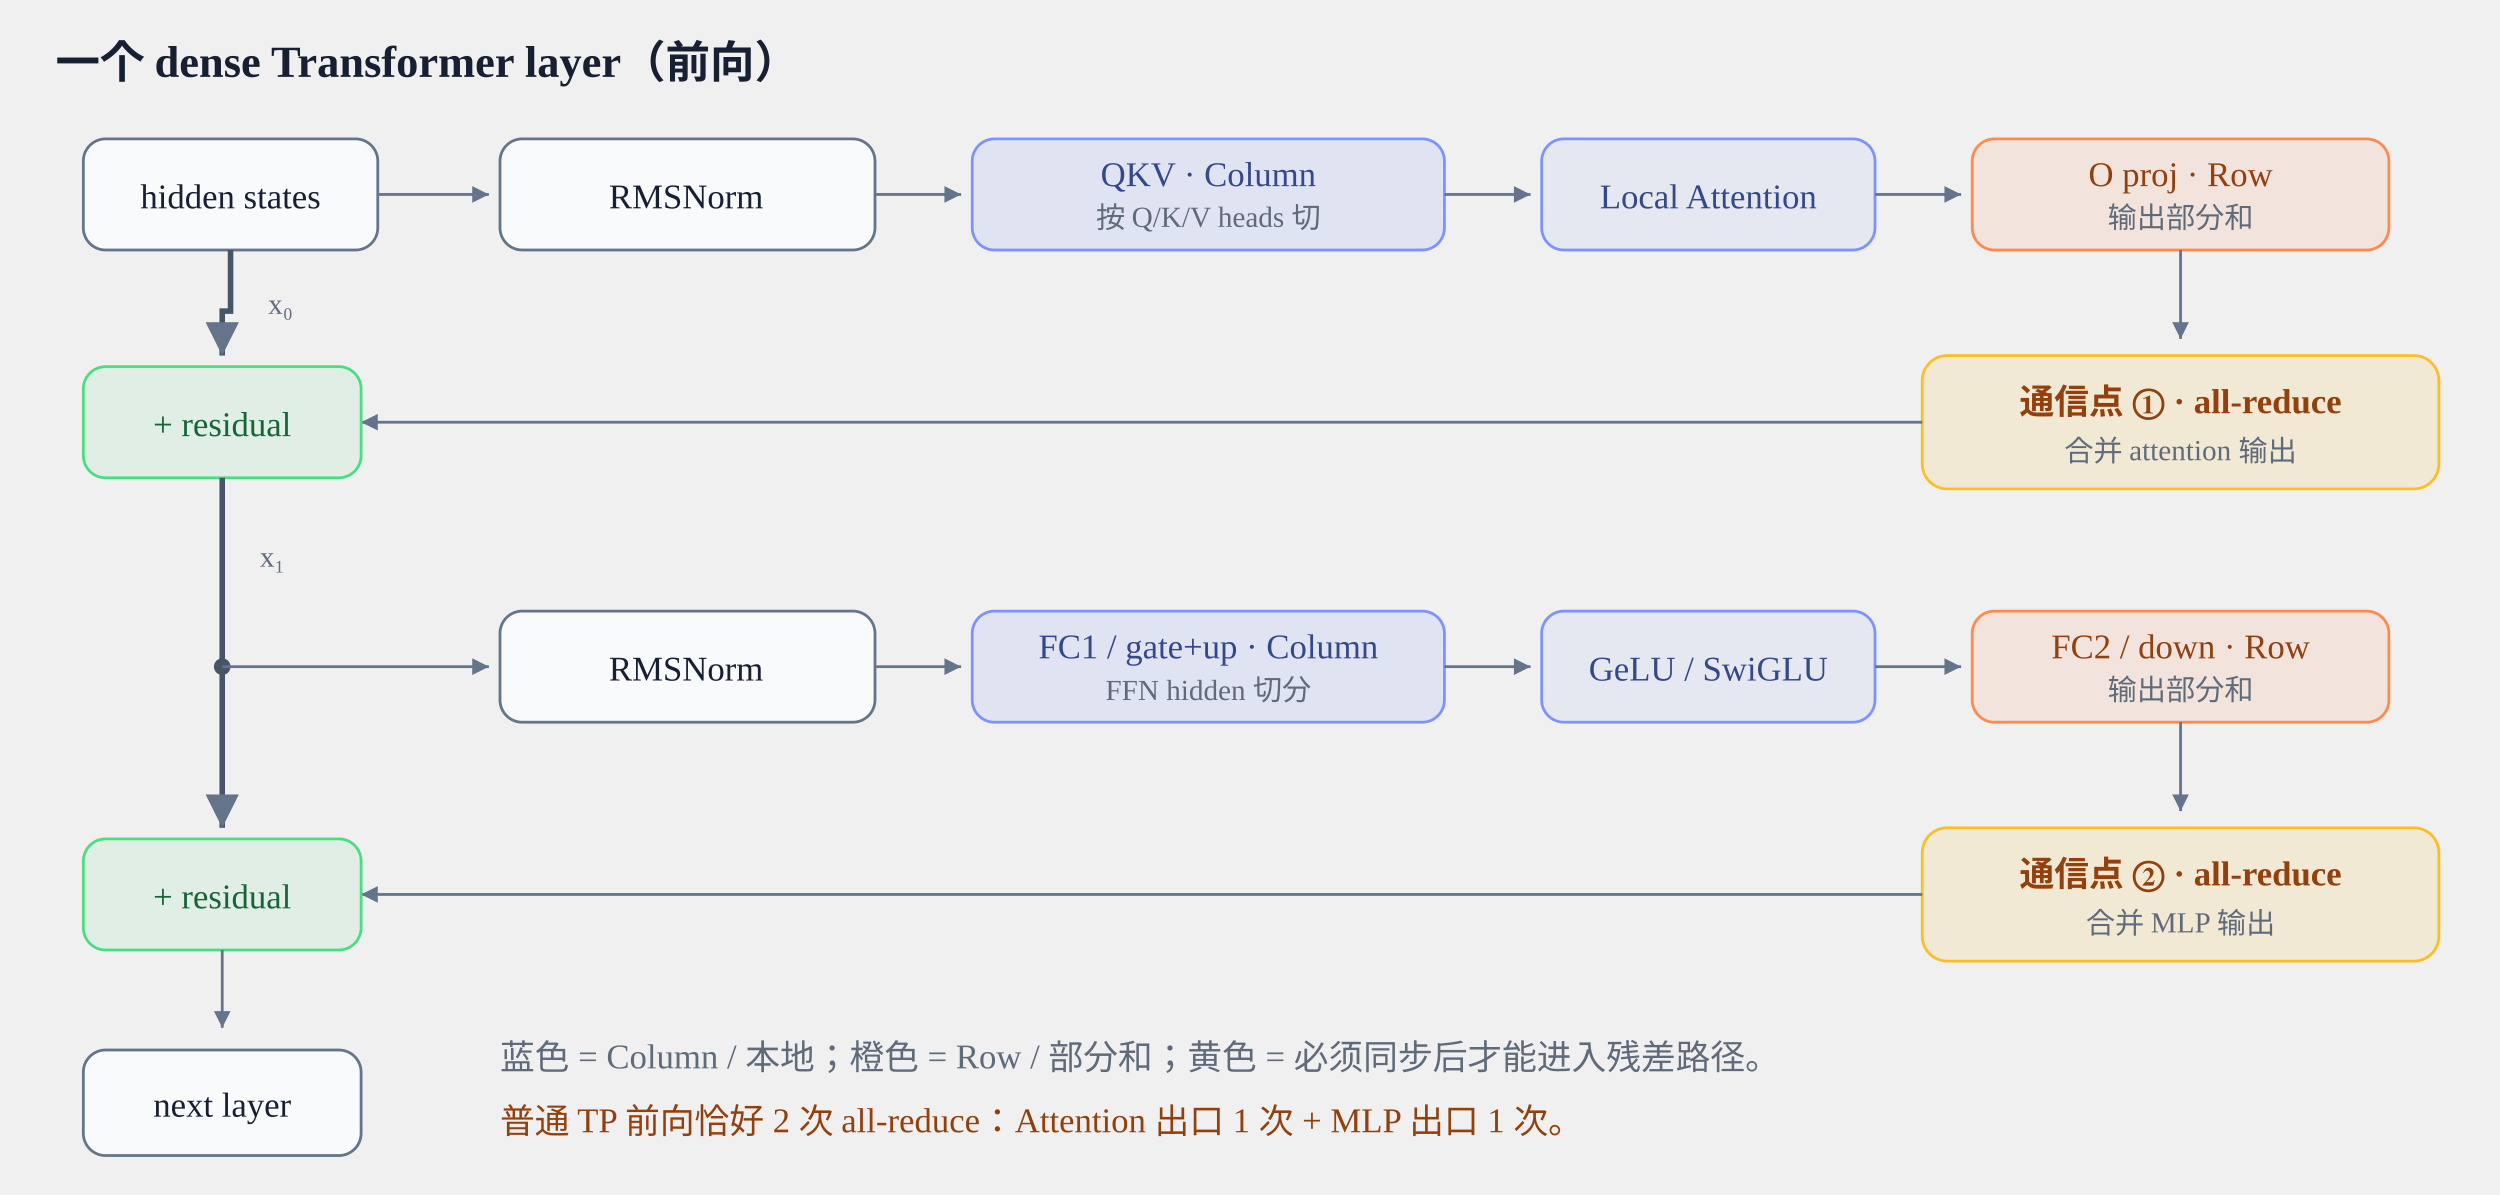
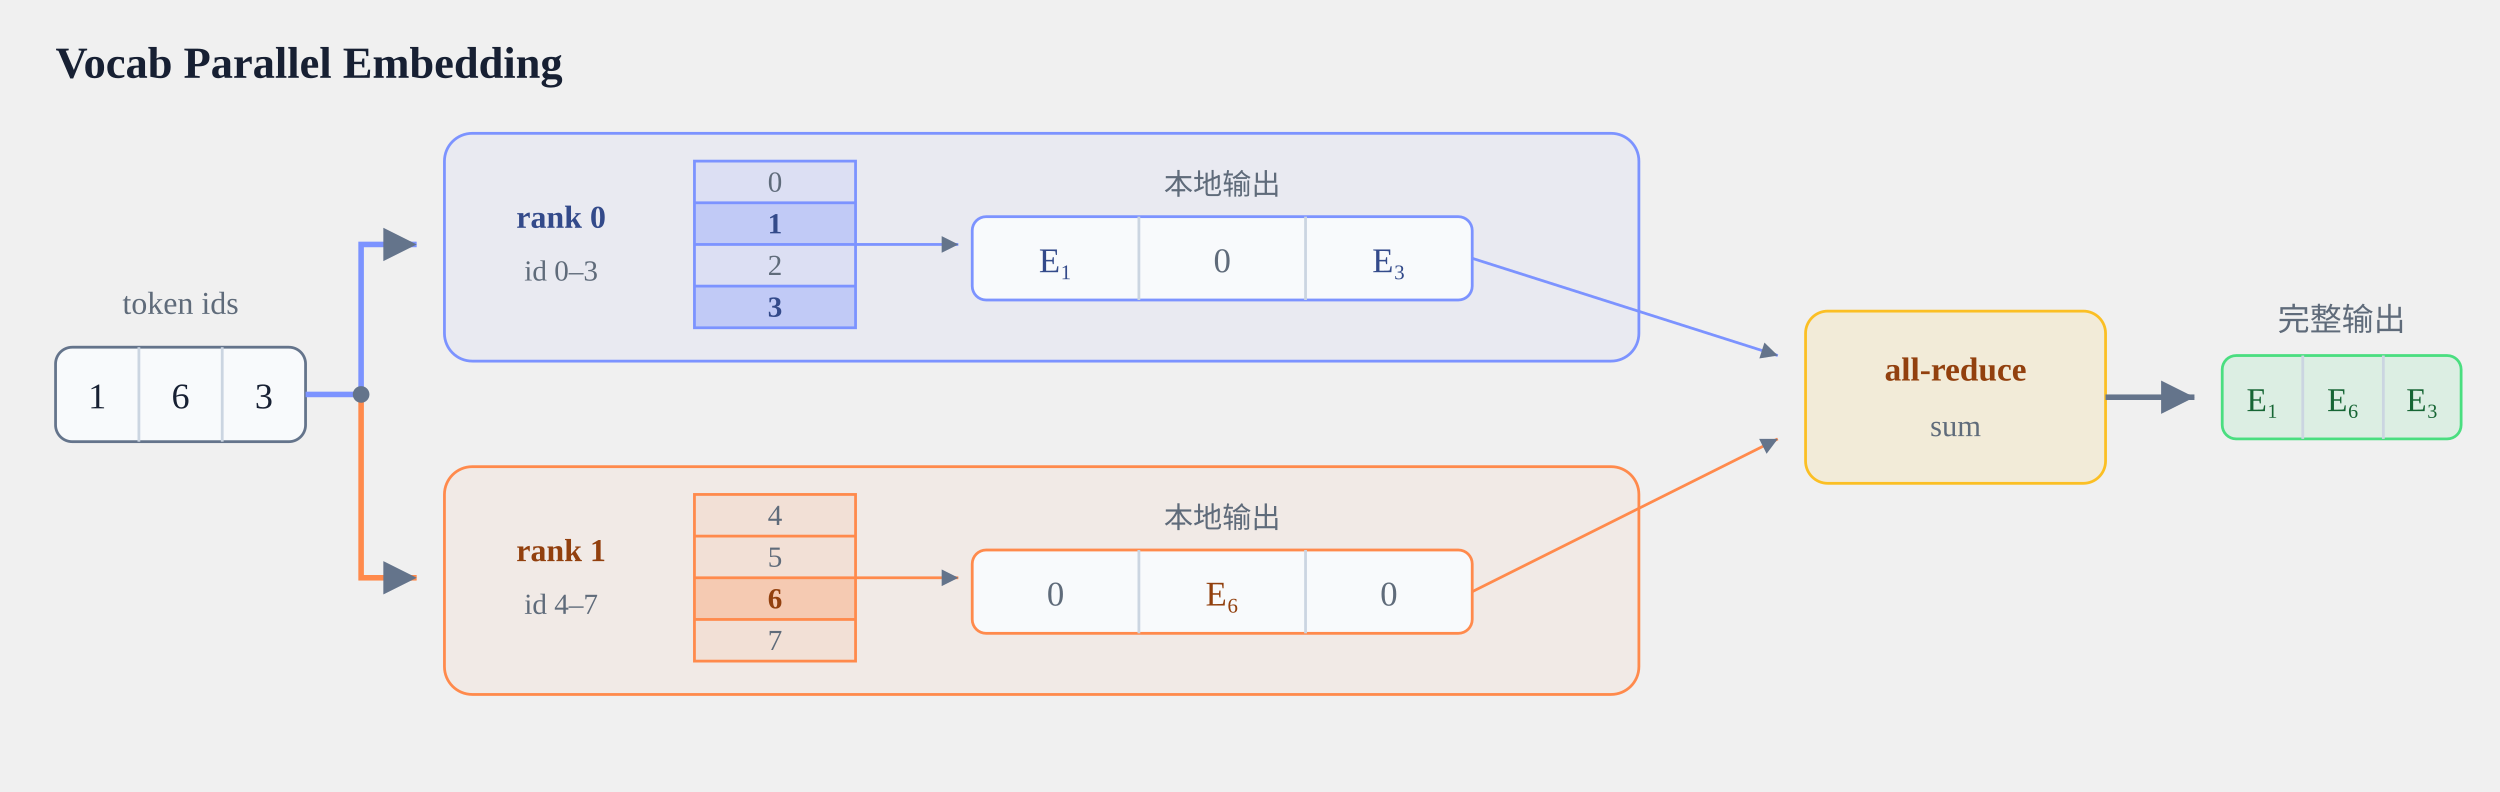
- <svg xmlns="http://www.w3.org/2000/svg" viewBox="0 0 900 430" role="img" aria-label="Transformer layer 的 TP 切分与通信位置">
+ <svg xmlns="http://www.w3.org/2000/svg" viewBox="0 0 900 285" role="img" aria-label="两个 TP rank 分别查询自己的词表行，补零后通过 all-reduce 合并 embedding">
  <style>
  /* The book treats diagrams as daylight-mode figures in every site theme. */
  [fill="#fff"],[fill="#ffffff"],[fill="#eaeefb"],[fill="#d7dbe4"],[fill="#eaf0ff"],[fill="#e6ebff"]{fill:#172033}
  [fill="#9aa3b2"],[fill="#94a3b8"],[fill="#7c8499"]{fill:#5f6b7a}
  [fill="#cdd5ff"],[fill="#aab6ff"],[fill="#c7cff5"],[fill="#dbe4ff"],[fill="#8b95c9"]{fill:#334a8a}
-   [fill="#bbf7d0"],[fill="#86efac"],[fill="#daffe9"],[fill="#eafff2"],[fill="#eafff2"],[fill="#d8ffe6"]{fill:#166534}
+   [fill="#bbf7d0"],[fill="#86efac"],[fill="#daffe9"],[fill="#eafff2"],[fill="#d8ffe6"]{fill:#166534}
  [fill="#fde68a"],[fill="#fbbf24"],[fill="#fcd34d"],[fill="#ffd9a8"],[fill="#ffcfaa"],[fill="#ffcf8a"]{fill:#92400e}
-   [fill="#fca5a5"],[fill="#ffb0b0"]{fill:#991b1b}
-   [fill="#c4b5fd"],[fill="#d8b4fe"]{fill:#6b21a8}
-   [fill="#ffb380"],[fill="#ffd0ad"],[fill="#ffddc2"],[fill="#ff9c63"]{fill:#9a3412}
-   rect[fill="#161922"],rect[fill="#1c2030"],rect[fill="#12151d"],rect[fill="#101320"],rect[fill="#141824"],rect[fill="#11151f"],rect[fill="#13161f"],rect[fill="#242938"],rect[fill="#20243a"],circle[fill="#161922"]{fill:#f8fafc}
-   rect[fill="#293b91"],rect[fill="#3a56d4"],rect[fill="#17213b"],rect[fill="#26336b"],rect[fill="#18203a"],rect[fill="#1b2246"],rect[fill="#202a4c"],rect[fill="#1a2340"],rect[fill="#24377e"],rect[fill="#1b3650"]{fill:#e8edff}
-   rect[fill="#12351f"],rect[fill="#1f7a4d"],rect[fill="#14251d"],rect[fill="#10251a"],rect[fill="#173d31"],rect[fill="#1e6443"],rect[fill="#20352f"]{fill:#dcfce7}
-   rect[fill="#b9703f"],rect[fill="#251e18"],rect[fill="#402d21"],rect[fill="#8a5a2e"]{fill:#ffedd5}
-   rect[fill="#6f57bd"],rect[fill="#211c28"],rect[fill="#2d2450"]{fill:#f3e8ff}
-   rect[fill="#4b5563"],rect[fill="#42595a"]{fill:#e2e8f0}
-   rect[fill="rgba(255,255,255,0.03)"],rect[fill="rgba(255,255,255,.025)"],rect[fill="rgba(255,255,255,0.02)"]{fill:rgba(15,23,42,.04)}
-   stop[stop-color="#293b91"]{stop-color:#e0e7ff}
-   stop[stop-color="#1f6f66"]{stop-color:#d1fae5}
-   [stroke="#2f3650"],[stroke="#2a2f3e"],[stroke="#333a52"]{stroke:#cbd5e1}
+   rect[fill="#161922"],rect[fill="#1c2030"],rect[fill="#12151d"],rect[fill="#101320"],rect[fill="#141824"],rect[fill="#11151f"],rect[fill="#13161f"],rect[fill="#242938"],rect[fill="#20243a"]{fill:#f8fafc}
+   [stroke="#2f3650"],[stroke="#2a2f3e"],[stroke="#333a52"],[stroke="#313747"]{stroke:#cbd5e1}
</style>
  <defs>
-     <marker id="tarr" markerWidth="8" markerHeight="8" refX="6" refY="3" orient="auto">
+     <marker id="earr" markerWidth="8" markerHeight="8" refX="6" refY="3" orient="auto">
      <path d="M0,0 L6,3 L0,6 Z" fill="#64748b" />
    </marker>
  </defs>
-   <text x="20" y="28" fill="#eaeefb" font-size="16" font-weight="700">一个 dense Transformer layer（前向）</text>
-   <g text-anchor="middle">
-     <rect x="30" y="50" width="106" height="40" rx="8" fill="#1c2030" stroke="#64748b" />
-     <text x="83" y="75" fill="#fff" font-size="12.5">hidden states</text>
-     <path d="M83 90V112H80V128" fill="none" stroke="#475569" stroke-width="2" marker-end="url(#tarr)" />
-     <text x="101" y="113" fill="#5f6b7a" font-size="10.5">x₀</text>
-     <rect x="180" y="50" width="135" height="40" rx="8" fill="#1c2030" stroke="#64748b" />
-     <text x="247" y="75" fill="#d7dbe4" font-size="12.5">RMSNorm</text>
-     <line x1="136" y1="70" x2="176" y2="70" stroke="#64748b" marker-end="url(#tarr)" />
-     <rect x="350" y="50" width="170" height="40" rx="8" fill="rgba(124,147,255,.14)" stroke="#7c93ff" />
-     <text x="435" y="67" fill="#cdd5ff" font-size="12.5">QKV · Column</text>
-     <text x="435" y="82" fill="#9aa3b2" font-size="10.5">按 Q/K/V heads 切</text>
-     <line x1="315" y1="70" x2="346" y2="70" stroke="#64748b" marker-end="url(#tarr)" />
-     <rect x="555" y="50" width="120" height="40" rx="8" fill="rgba(124,147,255,.08)" stroke="#7c93ff" />
-     <text x="615" y="75" fill="#cdd5ff" font-size="12.5">Local Attention</text>
-     <line x1="520" y1="70" x2="551" y2="70" stroke="#64748b" marker-end="url(#tarr)" />
-     <rect x="710" y="50" width="150" height="40" rx="8" fill="rgba(255,138,76,.12)" stroke="#ff8a4c" />
-     <text x="785" y="67" fill="#ffd9a8" font-size="12.5">O proj · Row</text>
-     <text x="785" y="82" fill="#9aa3b2" font-size="10.5">输出部分和</text>
-     <line x1="675" y1="70" x2="706" y2="70" stroke="#64748b" marker-end="url(#tarr)" />
-     <line x1="785" y1="90" x2="785" y2="122" stroke="#64748b" marker-end="url(#tarr)" />
-     <rect x="692" y="128" width="186" height="48" rx="9" fill="rgba(251,191,36,.14)" stroke="#fbbf24" />
-     <text x="785" y="149" fill="#fde68a" font-size="12.5" font-weight="700">通信点 ① · all-reduce</text>
-     <text x="785" y="166" fill="#9aa3b2" font-size="10.5">合并 attention 输出</text>
-     <line x1="692" y1="152" x2="130" y2="152" stroke="#64748b" marker-end="url(#tarr)" />
-     <rect x="30" y="132" width="100" height="40" rx="8" fill="rgba(74,222,128,.09)" stroke="#4ade80" />
-     <text x="80" y="157" fill="#bbf7d0" font-size="12.5">+ residual</text>
-     <rect x="180" y="220" width="135" height="40" rx="8" fill="#1c2030" stroke="#64748b" />
-     <text x="247" y="245" fill="#d7dbe4" font-size="12.5">RMSNorm</text>
-     <path d="M80 172V298" fill="none" stroke="#475569" stroke-width="2" marker-end="url(#tarr)" />
-     <circle cx="80" cy="240" r="3" fill="#475569" />
-     <line x1="80" y1="240" x2="176" y2="240" stroke="#64748b" marker-end="url(#tarr)" />
-     <text x="98" y="204" fill="#5f6b7a" font-size="10.5">x₁</text>
-     <rect x="350" y="220" width="170" height="40" rx="8" fill="rgba(124,147,255,.14)" stroke="#7c93ff" />
-     <text x="435" y="237" fill="#cdd5ff" font-size="12.5">FC1 / gate+up · Column</text>
-     <text x="435" y="252" fill="#9aa3b2" font-size="10.5">FFN hidden 切分</text>
-     <line x1="315" y1="240" x2="346" y2="240" stroke="#64748b" marker-end="url(#tarr)" />
-     <rect x="555" y="220" width="120" height="40" rx="8" fill="rgba(124,147,255,.08)" stroke="#7c93ff" />
-     <text x="615" y="245" fill="#cdd5ff" font-size="12.5">GeLU / SwiGLU</text>
-     <line x1="520" y1="240" x2="551" y2="240" stroke="#64748b" marker-end="url(#tarr)" />
-     <rect x="710" y="220" width="150" height="40" rx="8" fill="rgba(255,138,76,.12)" stroke="#ff8a4c" />
-     <text x="785" y="237" fill="#ffd9a8" font-size="12.5">FC2 / down · Row</text>
-     <text x="785" y="252" fill="#9aa3b2" font-size="10.5">输出部分和</text>
-     <line x1="675" y1="240" x2="706" y2="240" stroke="#64748b" marker-end="url(#tarr)" />
-     <line x1="785" y1="260" x2="785" y2="292" stroke="#64748b" marker-end="url(#tarr)" />
-     <rect x="692" y="298" width="186" height="48" rx="9" fill="rgba(251,191,36,.14)" stroke="#fbbf24" />
-     <text x="785" y="319" fill="#fde68a" font-size="12.5" font-weight="700">通信点 ② · all-reduce</text>
-     <text x="785" y="336" fill="#9aa3b2" font-size="10.5">合并 MLP 输出</text>
-     <line x1="692" y1="322" x2="130" y2="322" stroke="#64748b" marker-end="url(#tarr)" />
-     <rect x="30" y="302" width="100" height="40" rx="8" fill="rgba(74,222,128,.09)" stroke="#4ade80" />
-     <text x="80" y="327" fill="#bbf7d0" font-size="12.5">+ residual</text>
-     <line x1="80" y1="342" x2="80" y2="370" stroke="#64748b" marker-end="url(#tarr)" />
-     <rect x="30" y="378" width="100" height="38" rx="8" fill="#1c2030" stroke="#64748b" />
-     <text x="80" y="402" fill="#fff" font-size="12.5">next layer</text>
+   <text x="20" y="28" fill="#eaeefb" font-size="16" font-weight="700">Vocab Parallel Embedding</text>
+   <text x="65" y="113" text-anchor="middle" fill="#5f6b7a" font-size="11.5">token ids</text>
+   <g transform="translate(20,125)" text-anchor="middle">
+     <rect x="0" y="0" width="90" height="34" rx="6" fill="#f8fafc" stroke="#64748b" />
+     <path d="M30 0V34M60 0V34" stroke="#cbd5e1" />
+     <text x="15" y="22" fill="#172033" font-size="13">1</text>
+     <text x="45" y="22" fill="#172033" font-size="13">6</text>
+     <text x="75" y="22" fill="#172033" font-size="13">3</text>
  </g>
-   <text x="180" y="385" fill="#9aa3b2" font-size="12.5">蓝色 = Column / 本地；橙色 = Row / 部分和；黄色 = 必须同步后才能进入残差路径。</text>
-   <text x="180" y="408" fill="#fbbf24" font-size="12.5">普通 TP 前向恰好 2 次 all-reduce：Attention 出口 1 次 + MLP 出口 1 次。</text>
+   <path d="M110 142H130V88H150" fill="none" stroke="#7c93ff" stroke-width="2" marker-end="url(#earr)" />
+   <path d="M130 142V208H150" fill="none" stroke="#ff8a4c" stroke-width="2" marker-end="url(#earr)" />
+   <circle cx="130" cy="142" r="3" fill="#64748b" />
+   <rect x="160" y="48" width="430" height="82" rx="10" fill="rgba(124,147,255,.06)" stroke="#7c93ff" />
+   <text x="202" y="82" text-anchor="middle" fill="#334a8a" font-size="11.5" font-weight="700">rank 0</text>
+   <text x="202" y="101" text-anchor="middle" fill="#5f6b7a" font-size="10.5">id 0–3</text>
+   <g transform="translate(250,58)" text-anchor="middle" font-size="10.5">
+     <rect x="0" y="0" width="58" height="60" fill="rgba(124,147,255,.12)" stroke="#7c93ff" />
+     <rect x="0" y="15" width="58" height="15" fill="rgba(124,147,255,.28)" />
+     <rect x="0" y="45" width="58" height="15" fill="rgba(124,147,255,.28)" />
+     <path d="M0 15H58M0 30H58M0 45H58" stroke="#7c93ff" />
+     <text x="29" y="11" fill="#5f6b7a">0</text>
+     <text x="29" y="26" fill="#334a8a" font-weight="700">1</text>
+     <text x="29" y="41" fill="#5f6b7a">2</text>
+     <text x="29" y="56" fill="#334a8a" font-weight="700">3</text>
+   </g>
+   <line x1="308" y1="88" x2="345" y2="88" stroke="#7c93ff" marker-end="url(#earr)" />
+   <text x="440" y="70" text-anchor="middle" fill="#5f6b7a" font-size="10.5">本地输出</text>
+   <g transform="translate(350,78)" text-anchor="middle">
+     <rect x="0" y="0" width="180" height="30" rx="5" fill="#f8fafc" stroke="#7c93ff" />
+     <path d="M60 0V30M120 0V30" stroke="#cbd5e1" />
+     <text x="30" y="20" fill="#334a8a" font-size="12.5">E₁</text>
+     <text x="90" y="20" fill="#94a3b8" font-size="12.5">0</text>
+     <text x="150" y="20" fill="#334a8a" font-size="12.5">E₃</text>
+   </g>
+   <rect x="160" y="168" width="430" height="82" rx="10" fill="rgba(255,138,76,.06)" stroke="#ff8a4c" />
+   <text x="202" y="202" text-anchor="middle" fill="#92400e" font-size="11.5" font-weight="700">rank 1</text>
+   <text x="202" y="221" text-anchor="middle" fill="#5f6b7a" font-size="10.5">id 4–7</text>
+   <g transform="translate(250,178)" text-anchor="middle" font-size="10.5">
+     <rect x="0" y="0" width="58" height="60" fill="rgba(255,138,76,.10)" stroke="#ff8a4c" />
+     <rect x="0" y="30" width="58" height="15" fill="rgba(255,138,76,.26)" />
+     <path d="M0 15H58M0 30H58M0 45H58" stroke="#ff8a4c" />
+     <text x="29" y="11" fill="#5f6b7a">4</text>
+     <text x="29" y="26" fill="#5f6b7a">5</text>
+     <text x="29" y="41" fill="#92400e" font-weight="700">6</text>
+     <text x="29" y="56" fill="#5f6b7a">7</text>
+   </g>
+   <line x1="308" y1="208" x2="345" y2="208" stroke="#ff8a4c" marker-end="url(#earr)" />
+   <text x="440" y="190" text-anchor="middle" fill="#5f6b7a" font-size="10.5">本地输出</text>
+   <g transform="translate(350,198)" text-anchor="middle">
+     <rect x="0" y="0" width="180" height="30" rx="5" fill="#f8fafc" stroke="#ff8a4c" />
+     <path d="M60 0V30M120 0V30" stroke="#cbd5e1" />
+     <text x="30" y="20" fill="#94a3b8" font-size="12.5">0</text>
+     <text x="90" y="20" fill="#92400e" font-size="12.5">E₆</text>
+     <text x="150" y="20" fill="#94a3b8" font-size="12.5">0</text>
+   </g>
+   <line x1="530" y1="93" x2="640" y2="128" stroke="#7c93ff" marker-end="url(#earr)" />
+   <line x1="530" y1="213" x2="640" y2="158" stroke="#ff8a4c" marker-end="url(#earr)" />
+   <rect x="650" y="112" width="108" height="62" rx="8" fill="rgba(251,191,36,.12)" stroke="#fbbf24" />
+   <text x="704" y="137" text-anchor="middle" fill="#92400e" font-size="12" font-weight="700">all-reduce</text>
+   <text x="704" y="157" text-anchor="middle" fill="#5f6b7a" font-size="11">sum</text>
+   <line x1="758" y1="143" x2="790" y2="143" stroke="#64748b" stroke-width="2" marker-end="url(#earr)" />
+   <text x="843" y="119" text-anchor="middle" fill="#5f6b7a" font-size="11.5">完整输出</text>
+   <g transform="translate(800,128)" text-anchor="middle">
+     <rect x="0" y="0" width="86" height="30" rx="5" fill="rgba(74,222,128,.12)" stroke="#4ade80" />
+     <path d="M29 0V30M58 0V30" stroke="#cbd5e1" />
+     <text x="14.5" y="20" fill="#166534" font-size="12">E₁</text>
+     <text x="43.5" y="20" fill="#166534" font-size="12">E₆</text>
+     <text x="72" y="20" fill="#166534" font-size="12">E₃</text>
+   </g>
</svg>
